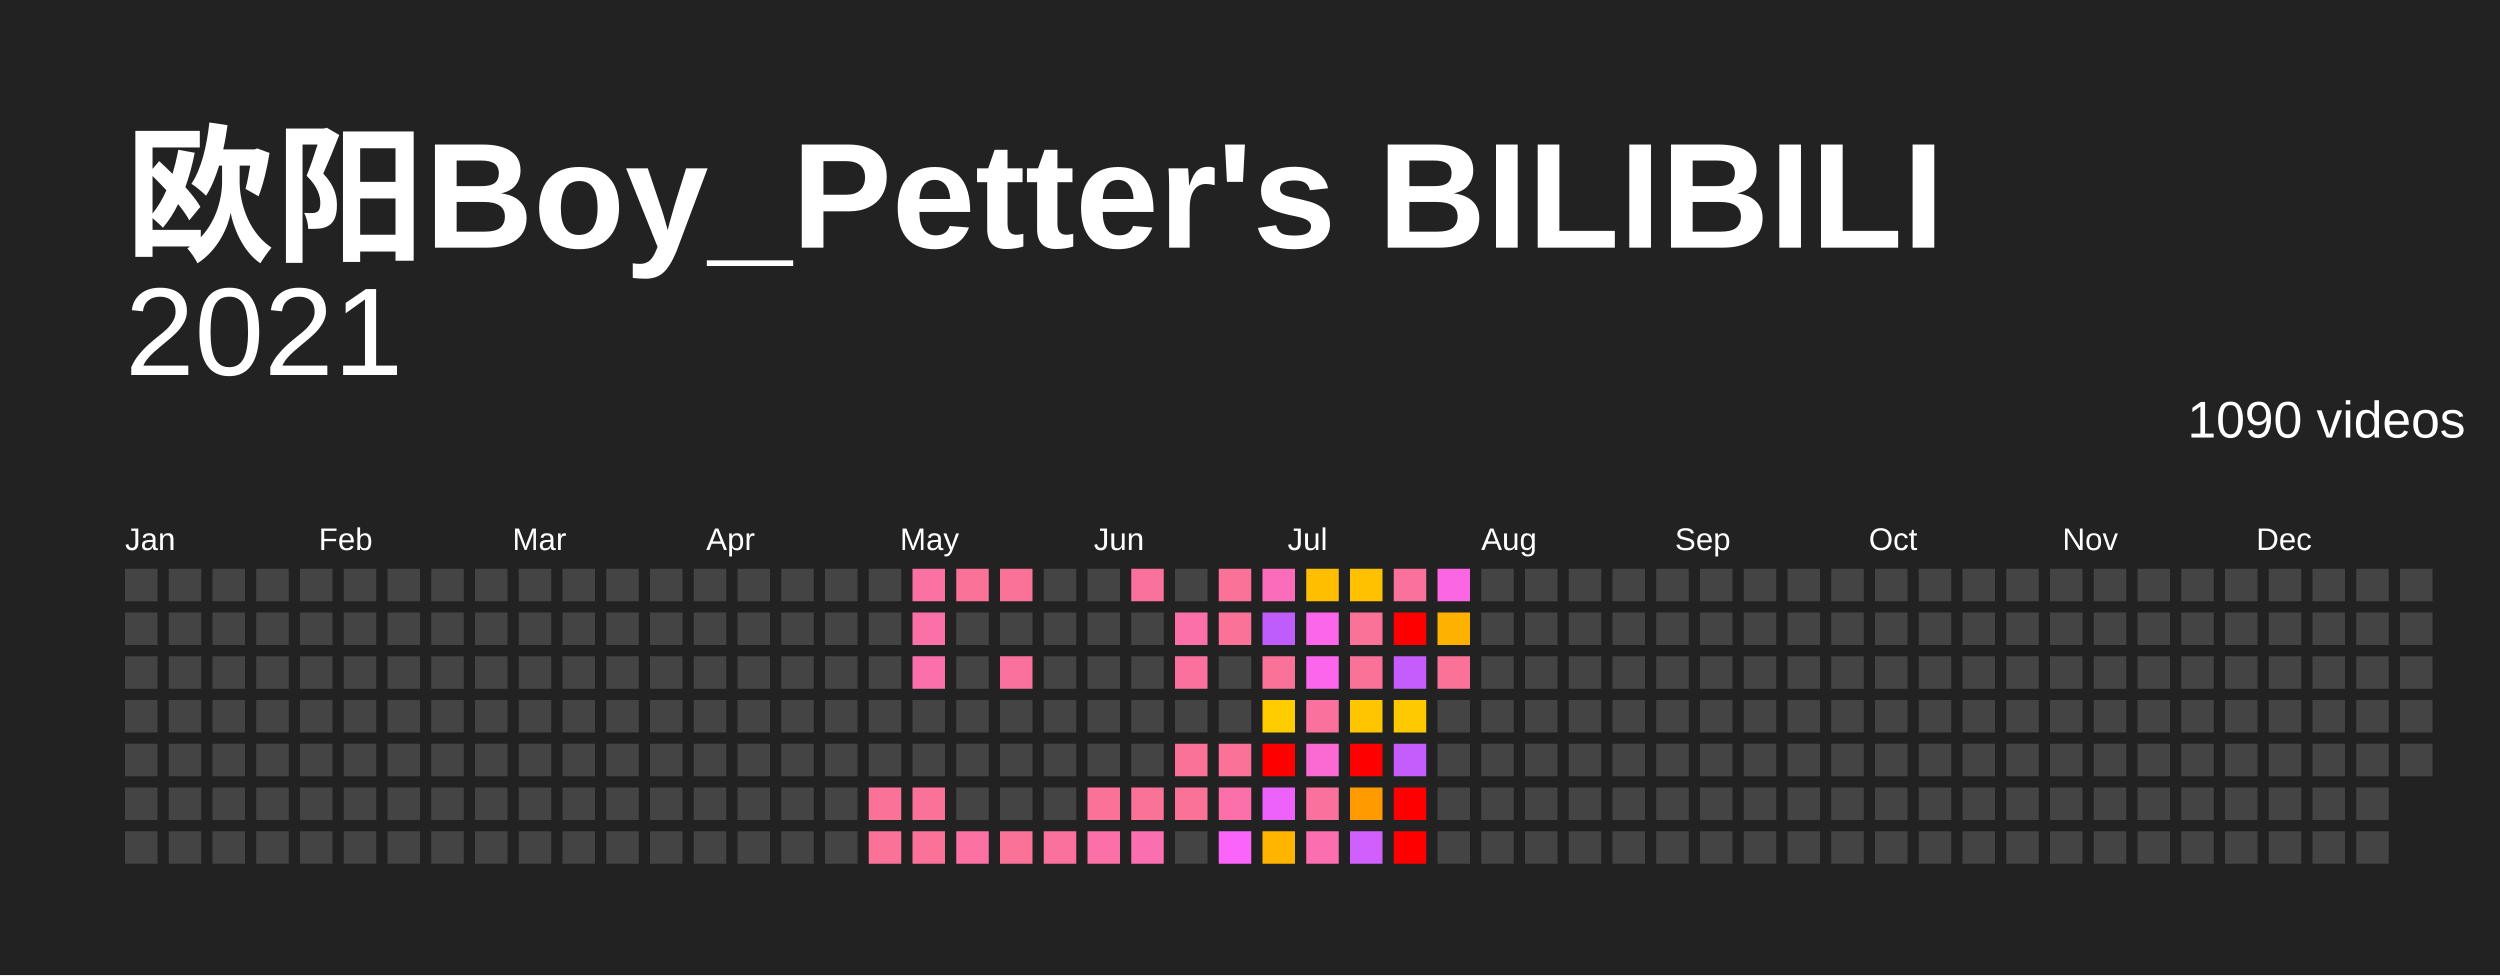
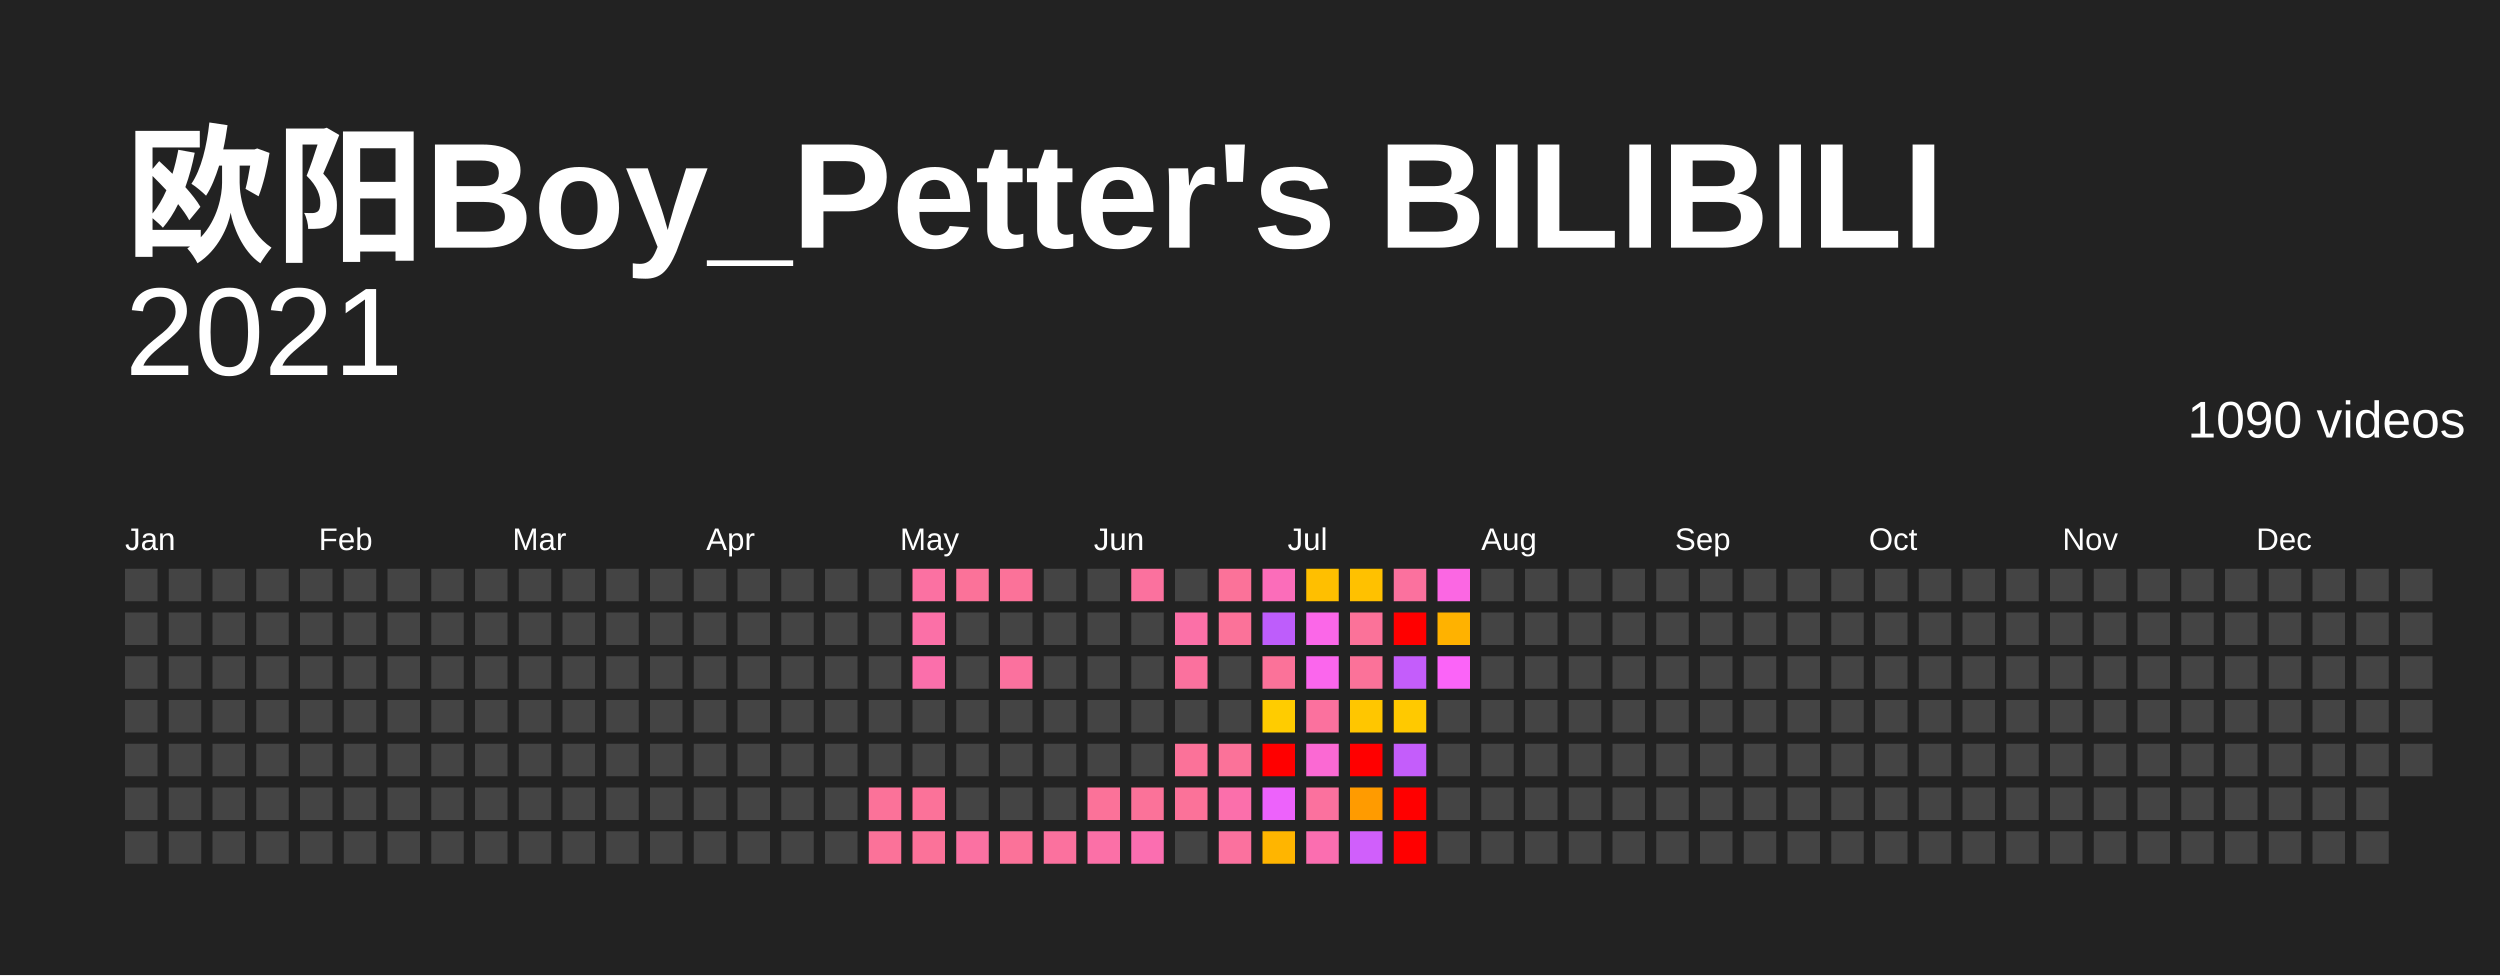
<svg xmlns="http://www.w3.org/2000/svg" baseProfile="full" height="78mm" version="1.1" viewBox="0,0,200,78" width="200mm">
  <defs />
  <rect fill="#222222" height="78" width="200" x="0" y="0" />
  <text fill="#FFFFFF" style="font-size:12px; font-family:Arial; font-weight:bold;" x="10" y="20">欧阳Boy_Petter's BILIBILI</text>
  <text alignment-baseline="hanging" fill="#FFFFFF" style="font-size:10.0px; font-family:Arial;" x="10" y="30">2021</text>
  <text alignment-baseline="hanging" fill="#FFFFFF" style="font-size:4.125px; font-family:Arial;" x="175" y="35">1090 videos</text>
  <text fill="#FFFFFF" style="font-size:2.5px; font-family:Arial" x="10.0" y="44">Jan</text>
  <text fill="#FFFFFF" style="font-size:2.5px; font-family:Arial" x="25.5" y="44">Feb</text>
  <text fill="#FFFFFF" style="font-size:2.5px; font-family:Arial" x="41.0" y="44">Mar</text>
  <text fill="#FFFFFF" style="font-size:2.5px; font-family:Arial" x="56.5" y="44">Apr</text>
  <text fill="#FFFFFF" style="font-size:2.5px; font-family:Arial" x="72.0" y="44">May</text>
  <text fill="#FFFFFF" style="font-size:2.5px; font-family:Arial" x="87.5" y="44">Jun</text>
  <text fill="#FFFFFF" style="font-size:2.5px; font-family:Arial" x="103.0" y="44">Jul</text>
  <text fill="#FFFFFF" style="font-size:2.5px; font-family:Arial" x="118.5" y="44">Aug</text>
  <text fill="#FFFFFF" style="font-size:2.5px; font-family:Arial" x="134.0" y="44">Sep</text>
  <text fill="#FFFFFF" style="font-size:2.5px; font-family:Arial" x="149.5" y="44">Oct</text>
  <text fill="#FFFFFF" style="font-size:2.5px; font-family:Arial" x="165.0" y="44">Nov</text>
  <text fill="#FFFFFF" style="font-size:2.5px; font-family:Arial" x="180.5" y="44">Dec</text>
  <rect fill="#444444" height="2.6" width="2.6" x="10.0" y="45.5" />
  <rect fill="#444444" height="2.6" width="2.6" x="10.0" y="49.0" />
  <rect fill="#444444" height="2.6" width="2.6" x="10.0" y="52.5" />
  <rect fill="#444444" height="2.6" width="2.6" x="10.0" y="56.0" />
  <rect fill="#444444" height="2.6" width="2.6" x="10.0" y="59.5" />
  <rect fill="#444444" height="2.6" width="2.6" x="10.0" y="63.0" />
  <rect fill="#444444" height="2.6" width="2.6" x="10.0" y="66.5" />
  <rect fill="#444444" height="2.6" width="2.6" x="13.5" y="45.5" />
  <rect fill="#444444" height="2.6" width="2.6" x="13.5" y="49.0" />
  <rect fill="#444444" height="2.6" width="2.6" x="13.5" y="52.5" />
  <rect fill="#444444" height="2.6" width="2.6" x="13.5" y="56.0" />
  <rect fill="#444444" height="2.6" width="2.6" x="13.5" y="59.5" />
  <rect fill="#444444" height="2.6" width="2.6" x="13.5" y="63.0" />
  <rect fill="#444444" height="2.6" width="2.6" x="13.5" y="66.5" />
  <rect fill="#444444" height="2.6" width="2.6" x="17.0" y="45.5" />
  <rect fill="#444444" height="2.6" width="2.6" x="17.0" y="49.0" />
  <rect fill="#444444" height="2.6" width="2.6" x="17.0" y="52.5" />
  <rect fill="#444444" height="2.6" width="2.6" x="17.0" y="56.0" />
  <rect fill="#444444" height="2.6" width="2.6" x="17.0" y="59.5" />
  <rect fill="#444444" height="2.6" width="2.6" x="17.0" y="63.0" />
  <rect fill="#444444" height="2.6" width="2.6" x="17.0" y="66.5" />
  <rect fill="#444444" height="2.6" width="2.6" x="20.5" y="45.5" />
  <rect fill="#444444" height="2.6" width="2.6" x="20.5" y="49.0" />
  <rect fill="#444444" height="2.6" width="2.6" x="20.5" y="52.5" />
  <rect fill="#444444" height="2.6" width="2.6" x="20.5" y="56.0" />
  <rect fill="#444444" height="2.6" width="2.6" x="20.5" y="59.5" />
  <rect fill="#444444" height="2.6" width="2.6" x="20.5" y="63.0" />
  <rect fill="#444444" height="2.6" width="2.6" x="20.5" y="66.5" />
  <rect fill="#444444" height="2.6" width="2.6" x="24.0" y="45.5" />
  <rect fill="#444444" height="2.6" width="2.6" x="24.0" y="49.0" />
  <rect fill="#444444" height="2.6" width="2.6" x="24.0" y="52.5" />
  <rect fill="#444444" height="2.6" width="2.6" x="24.0" y="56.0" />
  <rect fill="#444444" height="2.6" width="2.6" x="24.0" y="59.5" />
  <rect fill="#444444" height="2.6" width="2.6" x="24.0" y="63.0" />
  <rect fill="#444444" height="2.6" width="2.6" x="24.0" y="66.5" />
  <rect fill="#444444" height="2.6" width="2.6" x="27.5" y="45.5" />
  <rect fill="#444444" height="2.6" width="2.6" x="27.5" y="49.0" />
  <rect fill="#444444" height="2.6" width="2.6" x="27.5" y="52.5" />
  <rect fill="#444444" height="2.6" width="2.6" x="27.5" y="56.0" />
  <rect fill="#444444" height="2.6" width="2.6" x="27.5" y="59.5" />
  <rect fill="#444444" height="2.6" width="2.6" x="27.5" y="63.0" />
  <rect fill="#444444" height="2.6" width="2.6" x="27.5" y="66.5" />
  <rect fill="#444444" height="2.6" width="2.6" x="31.0" y="45.5" />
  <rect fill="#444444" height="2.6" width="2.6" x="31.0" y="49.0" />
  <rect fill="#444444" height="2.6" width="2.6" x="31.0" y="52.5" />
  <rect fill="#444444" height="2.6" width="2.6" x="31.0" y="56.0" />
  <rect fill="#444444" height="2.6" width="2.6" x="31.0" y="59.5" />
  <rect fill="#444444" height="2.6" width="2.6" x="31.0" y="63.0" />
  <rect fill="#444444" height="2.6" width="2.6" x="31.0" y="66.5" />
  <rect fill="#444444" height="2.6" width="2.6" x="34.5" y="45.5" />
  <rect fill="#444444" height="2.6" width="2.6" x="34.5" y="49.0" />
  <rect fill="#444444" height="2.6" width="2.6" x="34.5" y="52.5" />
  <rect fill="#444444" height="2.6" width="2.6" x="34.5" y="56.0" />
  <rect fill="#444444" height="2.6" width="2.6" x="34.5" y="59.5" />
  <rect fill="#444444" height="2.6" width="2.6" x="34.5" y="63.0" />
  <rect fill="#444444" height="2.6" width="2.6" x="34.5" y="66.5" />
  <rect fill="#444444" height="2.6" width="2.6" x="38.0" y="45.5" />
  <rect fill="#444444" height="2.6" width="2.6" x="38.0" y="49.0" />
  <rect fill="#444444" height="2.6" width="2.6" x="38.0" y="52.5" />
  <rect fill="#444444" height="2.6" width="2.6" x="38.0" y="56.0" />
  <rect fill="#444444" height="2.6" width="2.6" x="38.0" y="59.5" />
  <rect fill="#444444" height="2.6" width="2.6" x="38.0" y="63.0" />
  <rect fill="#444444" height="2.6" width="2.6" x="38.0" y="66.5" />
  <rect fill="#444444" height="2.6" width="2.6" x="41.5" y="45.5" />
  <rect fill="#444444" height="2.6" width="2.6" x="41.5" y="49.0" />
  <rect fill="#444444" height="2.6" width="2.6" x="41.5" y="52.5" />
  <rect fill="#444444" height="2.6" width="2.6" x="41.5" y="56.0" />
  <rect fill="#444444" height="2.6" width="2.6" x="41.5" y="59.5" />
  <rect fill="#444444" height="2.6" width="2.6" x="41.5" y="63.0" />
  <rect fill="#444444" height="2.6" width="2.6" x="41.5" y="66.5" />
  <rect fill="#444444" height="2.6" width="2.6" x="45.0" y="45.5" />
  <rect fill="#444444" height="2.6" width="2.6" x="45.0" y="49.0" />
  <rect fill="#444444" height="2.6" width="2.6" x="45.0" y="52.5" />
  <rect fill="#444444" height="2.6" width="2.6" x="45.0" y="56.0" />
  <rect fill="#444444" height="2.6" width="2.6" x="45.0" y="59.5" />
  <rect fill="#444444" height="2.6" width="2.6" x="45.0" y="63.0" />
  <rect fill="#444444" height="2.6" width="2.6" x="45.0" y="66.5" />
  <rect fill="#444444" height="2.6" width="2.6" x="48.5" y="45.5" />
  <rect fill="#444444" height="2.6" width="2.6" x="48.5" y="49.0" />
  <rect fill="#444444" height="2.6" width="2.6" x="48.5" y="52.5" />
  <rect fill="#444444" height="2.6" width="2.6" x="48.5" y="56.0" />
  <rect fill="#444444" height="2.6" width="2.6" x="48.5" y="59.5" />
  <rect fill="#444444" height="2.6" width="2.6" x="48.5" y="63.0" />
  <rect fill="#444444" height="2.6" width="2.6" x="48.5" y="66.5" />
  <rect fill="#444444" height="2.6" width="2.6" x="52.0" y="45.5" />
  <rect fill="#444444" height="2.6" width="2.6" x="52.0" y="49.0" />
  <rect fill="#444444" height="2.6" width="2.6" x="52.0" y="52.5" />
  <rect fill="#444444" height="2.6" width="2.6" x="52.0" y="56.0" />
  <rect fill="#444444" height="2.6" width="2.6" x="52.0" y="59.5" />
  <rect fill="#444444" height="2.6" width="2.6" x="52.0" y="63.0" />
  <rect fill="#444444" height="2.6" width="2.6" x="52.0" y="66.5" />
  <rect fill="#444444" height="2.6" width="2.6" x="55.5" y="45.5" />
  <rect fill="#444444" height="2.6" width="2.6" x="55.5" y="49.0" />
  <rect fill="#444444" height="2.6" width="2.6" x="55.5" y="52.5" />
  <rect fill="#444444" height="2.6" width="2.6" x="55.5" y="56.0" />
  <rect fill="#444444" height="2.6" width="2.6" x="55.5" y="59.5" />
  <rect fill="#444444" height="2.6" width="2.6" x="55.5" y="63.0" />
  <rect fill="#444444" height="2.6" width="2.6" x="55.5" y="66.5" />
  <rect fill="#444444" height="2.6" width="2.6" x="59.0" y="45.5" />
  <rect fill="#444444" height="2.6" width="2.6" x="59.0" y="49.0" />
  <rect fill="#444444" height="2.6" width="2.6" x="59.0" y="52.5" />
  <rect fill="#444444" height="2.6" width="2.6" x="59.0" y="56.0" />
  <rect fill="#444444" height="2.6" width="2.6" x="59.0" y="59.5" />
  <rect fill="#444444" height="2.6" width="2.6" x="59.0" y="63.0" />
  <rect fill="#444444" height="2.6" width="2.6" x="59.0" y="66.5" />
  <rect fill="#444444" height="2.6" width="2.6" x="62.5" y="45.5" />
  <rect fill="#444444" height="2.6" width="2.6" x="62.5" y="49.0" />
  <rect fill="#444444" height="2.6" width="2.6" x="62.5" y="52.5" />
  <rect fill="#444444" height="2.6" width="2.6" x="62.5" y="56.0" />
  <rect fill="#444444" height="2.6" width="2.6" x="62.5" y="59.5" />
  <rect fill="#444444" height="2.6" width="2.6" x="62.5" y="63.0" />
  <rect fill="#444444" height="2.6" width="2.6" x="62.5" y="66.5" />
  <rect fill="#444444" height="2.6" width="2.6" x="66.0" y="45.5" />
  <rect fill="#444444" height="2.6" width="2.6" x="66.0" y="49.0" />
  <rect fill="#444444" height="2.6" width="2.6" x="66.0" y="52.5" />
  <rect fill="#444444" height="2.6" width="2.6" x="66.0" y="56.0" />
  <rect fill="#444444" height="2.6" width="2.6" x="66.0" y="59.5" />
  <rect fill="#444444" height="2.6" width="2.6" x="66.0" y="63.0" />
  <rect fill="#444444" height="2.6" width="2.6" x="66.0" y="66.5" />
  <rect fill="#444444" height="2.6" width="2.6" x="69.5" y="45.5" />
  <rect fill="#444444" height="2.6" width="2.6" x="69.5" y="49.0" />
  <rect fill="#444444" height="2.6" width="2.6" x="69.5" y="52.5" />
  <rect fill="#444444" height="2.6" width="2.6" x="69.5" y="56.0" />
  <rect fill="#444444" height="2.6" width="2.6" x="69.5" y="59.5" />
  <rect fill="#fb7299" height="2.6" width="2.6" x="69.5" y="63.0" />
  <rect fill="#fb7299" height="2.6" width="2.6" x="69.5" y="66.5" />
  <rect fill="#fb71a2" height="2.6" width="2.6" x="73.0" y="45.5" />
  <rect fill="#fb70a7" height="2.6" width="2.6" x="73.0" y="49.0" />
  <rect fill="#fb6fab" height="2.6" width="2.6" x="73.0" y="52.5" />
  <rect fill="#444444" height="2.6" width="2.6" x="73.0" y="56.0" />
  <rect fill="#444444" height="2.6" width="2.6" x="73.0" y="59.5" />
  <rect fill="#fb7299" height="2.6" width="2.6" x="73.0" y="63.0" />
  <rect fill="#fb7299" height="2.6" width="2.6" x="73.0" y="66.5" />
  <rect fill="#fb7299" height="2.6" width="2.6" x="76.5" y="45.5" />
  <rect fill="#444444" height="2.6" width="2.6" x="76.5" y="49.0" />
  <rect fill="#444444" height="2.6" width="2.6" x="76.5" y="52.5" />
  <rect fill="#444444" height="2.6" width="2.6" x="76.5" y="56.0" />
  <rect fill="#444444" height="2.6" width="2.6" x="76.5" y="59.5" />
  <rect fill="#444444" height="2.6" width="2.6" x="76.5" y="63.0" />
  <rect fill="#fb71a2" height="2.6" width="2.6" x="76.5" y="66.5" />
  <rect fill="#fb7299" height="2.6" width="2.6" x="80.0" y="45.5" />
  <rect fill="#444444" height="2.6" width="2.6" x="80.0" y="49.0" />
  <rect fill="#fb719e" height="2.6" width="2.6" x="80.0" y="52.5" />
  <rect fill="#444444" height="2.6" width="2.6" x="80.0" y="56.0" />
  <rect fill="#444444" height="2.6" width="2.6" x="80.0" y="59.5" />
  <rect fill="#444444" height="2.6" width="2.6" x="80.0" y="63.0" />
  <rect fill="#fb7299" height="2.6" width="2.6" x="80.0" y="66.5" />
  <rect fill="#444444" height="2.6" width="2.6" x="83.5" y="45.5" />
  <rect fill="#444444" height="2.6" width="2.6" x="83.5" y="49.0" />
  <rect fill="#444444" height="2.6" width="2.6" x="83.5" y="52.5" />
  <rect fill="#444444" height="2.6" width="2.6" x="83.5" y="56.0" />
  <rect fill="#444444" height="2.6" width="2.6" x="83.5" y="59.5" />
  <rect fill="#444444" height="2.6" width="2.6" x="83.5" y="63.0" />
  <rect fill="#fb719e" height="2.6" width="2.6" x="83.5" y="66.5" />
  <rect fill="#444444" height="2.6" width="2.6" x="87.0" y="45.5" />
  <rect fill="#444444" height="2.6" width="2.6" x="87.0" y="49.0" />
  <rect fill="#444444" height="2.6" width="2.6" x="87.0" y="52.5" />
  <rect fill="#444444" height="2.6" width="2.6" x="87.0" y="56.0" />
  <rect fill="#444444" height="2.6" width="2.6" x="87.0" y="59.5" />
  <rect fill="#fb7299" height="2.6" width="2.6" x="87.0" y="63.0" />
  <rect fill="#fb70a7" height="2.6" width="2.6" x="87.0" y="66.5" />
  <rect fill="#fb719e" height="2.6" width="2.6" x="90.5" y="45.5" />
  <rect fill="#444444" height="2.6" width="2.6" x="90.5" y="49.0" />
  <rect fill="#444444" height="2.6" width="2.6" x="90.5" y="52.5" />
  <rect fill="#444444" height="2.6" width="2.6" x="90.5" y="56.0" />
  <rect fill="#444444" height="2.6" width="2.6" x="90.5" y="59.5" />
  <rect fill="#fb7299" height="2.6" width="2.6" x="90.5" y="63.0" />
  <rect fill="#fb6eb0" height="2.6" width="2.6" x="90.5" y="66.5" />
  <rect fill="#444444" height="2.6" width="2.6" x="94.0" y="45.5" />
  <rect fill="#fb70a7" height="2.6" width="2.6" x="94.0" y="49.0" />
  <rect fill="#fb719e" height="2.6" width="2.6" x="94.0" y="52.5" />
  <rect fill="#444444" height="2.6" width="2.6" x="94.0" y="56.0" />
  <rect fill="#fb7299" height="2.6" width="2.6" x="94.0" y="59.5" />
  <rect fill="#fb7299" height="2.6" width="2.6" x="94.0" y="63.0" />
  <rect fill="#444444" height="2.6" width="2.6" x="94.0" y="66.5" />
  <rect fill="#fb7299" height="2.6" width="2.6" x="97.5" y="45.5" />
  <rect fill="#fb7299" height="2.6" width="2.6" x="97.5" y="49.0" />
  <rect fill="#444444" height="2.6" width="2.6" x="97.5" y="52.5" />
  <rect fill="#444444" height="2.6" width="2.6" x="97.5" y="56.0" />
  <rect fill="#fb7299" height="2.6" width="2.6" x="97.5" y="59.5" />
  <rect fill="#fb6fab" height="2.6" width="2.6" x="97.5" y="63.0" />
-   <rect fill="#fb64f8" height="2.6" width="2.6" x="97.5" y="66.5" />
+   <rect fill="#fb719e" height="2.6" width="2.6" x="97.5" y="66.5" />
  <rect fill="#fb6dba" height="2.6" width="2.6" x="101.0" y="45.5" />
  <rect fill="#be5dfb" height="2.6" width="2.6" x="101.0" y="49.0" />
  <rect fill="#fb7299" height="2.6" width="2.6" x="101.0" y="52.5" />
  <rect fill="#ffcc00" height="2.6" width="2.6" x="101.0" y="56.0" />
  <rect fill="red" height="2.6" width="2.6" x="101.0" y="59.5" />
  <rect fill="#ed62fb" height="2.6" width="2.6" x="101.0" y="63.0" />
  <rect fill="#ffb500" height="2.6" width="2.6" x="101.0" y="66.5" />
  <rect fill="#ffbf00" height="2.6" width="2.6" x="104.5" y="45.5" />
  <rect fill="#fb67e8" height="2.6" width="2.6" x="104.5" y="49.0" />
  <rect fill="#fb66ed" height="2.6" width="2.6" x="104.5" y="52.5" />
  <rect fill="#fb719e" height="2.6" width="2.6" x="104.5" y="56.0" />
  <rect fill="#fb69d3" height="2.6" width="2.6" x="104.5" y="59.5" />
  <rect fill="#fb719e" height="2.6" width="2.6" x="104.5" y="63.0" />
  <rect fill="#fb6eb0" height="2.6" width="2.6" x="104.5" y="66.5" />
  <rect fill="#ffc100" height="2.6" width="2.6" x="108.0" y="45.5" />
  <rect fill="#fb7299" height="2.6" width="2.6" x="108.0" y="49.0" />
  <rect fill="#fb7299" height="2.6" width="2.6" x="108.0" y="52.5" />
  <rect fill="#ffc600" height="2.6" width="2.6" x="108.0" y="56.0" />
  <rect fill="red" height="2.6" width="2.6" x="108.0" y="59.5" />
  <rect fill="#ff9b00" height="2.6" width="2.6" x="108.0" y="63.0" />
  <rect fill="#d05ffb" height="2.6" width="2.6" x="108.0" y="66.5" />
  <rect fill="#fb719e" height="2.6" width="2.6" x="111.5" y="45.5" />
  <rect fill="red" height="2.6" width="2.6" x="111.5" y="49.0" />
  <rect fill="#c45dfb" height="2.6" width="2.6" x="111.5" y="52.5" />
  <rect fill="#ffc900" height="2.6" width="2.6" x="111.5" y="56.0" />
  <rect fill="#c45dfb" height="2.6" width="2.6" x="111.5" y="59.5" />
  <rect fill="red" height="2.6" width="2.6" x="111.5" y="63.0" />
  <rect fill="red" height="2.6" width="2.6" x="111.5" y="66.5" />
  <rect fill="#fb67e3" height="2.6" width="2.6" x="115.0" y="45.5" />
-   <rect fill="#ffb100" height="2.6" width="2.6" x="115.0" y="49.0" />
-   <rect fill="#fb7299" height="2.6" width="2.6" x="115.0" y="52.5" />
+   <rect fill="#ffb200" height="2.6" width="2.6" x="115.0" y="49.0" />
+   <rect fill="#fb64f8" height="2.6" width="2.6" x="115.0" y="52.5" />
  <rect fill="#444444" height="2.6" width="2.6" x="115.0" y="56.0" />
  <rect fill="#444444" height="2.6" width="2.6" x="115.0" y="59.5" />
  <rect fill="#444444" height="2.6" width="2.6" x="115.0" y="63.0" />
  <rect fill="#444444" height="2.6" width="2.6" x="115.0" y="66.5" />
  <rect fill="#444444" height="2.6" width="2.6" x="118.5" y="45.5" />
  <rect fill="#444444" height="2.6" width="2.6" x="118.5" y="49.0" />
  <rect fill="#444444" height="2.6" width="2.6" x="118.5" y="52.5" />
  <rect fill="#444444" height="2.6" width="2.6" x="118.5" y="56.0" />
  <rect fill="#444444" height="2.6" width="2.6" x="118.5" y="59.5" />
  <rect fill="#444444" height="2.6" width="2.6" x="118.5" y="63.0" />
  <rect fill="#444444" height="2.6" width="2.6" x="118.5" y="66.5" />
  <rect fill="#444444" height="2.6" width="2.6" x="122.0" y="45.5" />
  <rect fill="#444444" height="2.6" width="2.6" x="122.0" y="49.0" />
  <rect fill="#444444" height="2.6" width="2.6" x="122.0" y="52.5" />
  <rect fill="#444444" height="2.6" width="2.6" x="122.0" y="56.0" />
  <rect fill="#444444" height="2.6" width="2.6" x="122.0" y="59.5" />
  <rect fill="#444444" height="2.6" width="2.6" x="122.0" y="63.0" />
  <rect fill="#444444" height="2.6" width="2.6" x="122.0" y="66.5" />
  <rect fill="#444444" height="2.6" width="2.6" x="125.5" y="45.5" />
  <rect fill="#444444" height="2.6" width="2.6" x="125.5" y="49.0" />
  <rect fill="#444444" height="2.6" width="2.6" x="125.5" y="52.5" />
  <rect fill="#444444" height="2.6" width="2.6" x="125.5" y="56.0" />
  <rect fill="#444444" height="2.6" width="2.6" x="125.5" y="59.5" />
  <rect fill="#444444" height="2.6" width="2.6" x="125.5" y="63.0" />
  <rect fill="#444444" height="2.6" width="2.6" x="125.5" y="66.5" />
  <rect fill="#444444" height="2.6" width="2.6" x="129.0" y="45.5" />
  <rect fill="#444444" height="2.6" width="2.6" x="129.0" y="49.0" />
  <rect fill="#444444" height="2.6" width="2.6" x="129.0" y="52.5" />
  <rect fill="#444444" height="2.6" width="2.6" x="129.0" y="56.0" />
  <rect fill="#444444" height="2.6" width="2.6" x="129.0" y="59.5" />
  <rect fill="#444444" height="2.6" width="2.6" x="129.0" y="63.0" />
  <rect fill="#444444" height="2.6" width="2.6" x="129.0" y="66.5" />
  <rect fill="#444444" height="2.6" width="2.6" x="132.5" y="45.5" />
  <rect fill="#444444" height="2.6" width="2.6" x="132.5" y="49.0" />
  <rect fill="#444444" height="2.6" width="2.6" x="132.5" y="52.5" />
  <rect fill="#444444" height="2.6" width="2.6" x="132.5" y="56.0" />
  <rect fill="#444444" height="2.6" width="2.6" x="132.5" y="59.5" />
  <rect fill="#444444" height="2.6" width="2.6" x="132.5" y="63.0" />
  <rect fill="#444444" height="2.6" width="2.6" x="132.5" y="66.5" />
  <rect fill="#444444" height="2.6" width="2.6" x="136.0" y="45.5" />
  <rect fill="#444444" height="2.6" width="2.6" x="136.0" y="49.0" />
  <rect fill="#444444" height="2.6" width="2.6" x="136.0" y="52.5" />
  <rect fill="#444444" height="2.6" width="2.6" x="136.0" y="56.0" />
  <rect fill="#444444" height="2.6" width="2.6" x="136.0" y="59.5" />
  <rect fill="#444444" height="2.6" width="2.6" x="136.0" y="63.0" />
  <rect fill="#444444" height="2.6" width="2.6" x="136.0" y="66.5" />
  <rect fill="#444444" height="2.6" width="2.6" x="139.5" y="45.5" />
  <rect fill="#444444" height="2.6" width="2.6" x="139.5" y="49.0" />
  <rect fill="#444444" height="2.6" width="2.6" x="139.5" y="52.5" />
  <rect fill="#444444" height="2.6" width="2.6" x="139.5" y="56.0" />
  <rect fill="#444444" height="2.6" width="2.6" x="139.5" y="59.5" />
  <rect fill="#444444" height="2.6" width="2.6" x="139.5" y="63.0" />
  <rect fill="#444444" height="2.6" width="2.6" x="139.5" y="66.5" />
  <rect fill="#444444" height="2.6" width="2.6" x="143.0" y="45.5" />
  <rect fill="#444444" height="2.6" width="2.6" x="143.0" y="49.0" />
  <rect fill="#444444" height="2.6" width="2.6" x="143.0" y="52.5" />
  <rect fill="#444444" height="2.6" width="2.6" x="143.0" y="56.0" />
  <rect fill="#444444" height="2.6" width="2.6" x="143.0" y="59.5" />
  <rect fill="#444444" height="2.6" width="2.6" x="143.0" y="63.0" />
  <rect fill="#444444" height="2.6" width="2.6" x="143.0" y="66.5" />
  <rect fill="#444444" height="2.6" width="2.6" x="146.5" y="45.5" />
  <rect fill="#444444" height="2.6" width="2.6" x="146.5" y="49.0" />
  <rect fill="#444444" height="2.6" width="2.6" x="146.5" y="52.5" />
  <rect fill="#444444" height="2.6" width="2.6" x="146.5" y="56.0" />
  <rect fill="#444444" height="2.6" width="2.6" x="146.5" y="59.5" />
  <rect fill="#444444" height="2.6" width="2.6" x="146.5" y="63.0" />
  <rect fill="#444444" height="2.6" width="2.6" x="146.5" y="66.5" />
  <rect fill="#444444" height="2.6" width="2.6" x="150.0" y="45.5" />
  <rect fill="#444444" height="2.6" width="2.6" x="150.0" y="49.0" />
  <rect fill="#444444" height="2.6" width="2.6" x="150.0" y="52.5" />
  <rect fill="#444444" height="2.6" width="2.6" x="150.0" y="56.0" />
  <rect fill="#444444" height="2.6" width="2.6" x="150.0" y="59.5" />
  <rect fill="#444444" height="2.6" width="2.6" x="150.0" y="63.0" />
  <rect fill="#444444" height="2.6" width="2.6" x="150.0" y="66.5" />
  <rect fill="#444444" height="2.6" width="2.6" x="153.5" y="45.5" />
  <rect fill="#444444" height="2.6" width="2.6" x="153.5" y="49.0" />
  <rect fill="#444444" height="2.6" width="2.6" x="153.5" y="52.5" />
  <rect fill="#444444" height="2.6" width="2.6" x="153.5" y="56.0" />
  <rect fill="#444444" height="2.6" width="2.6" x="153.5" y="59.5" />
  <rect fill="#444444" height="2.6" width="2.6" x="153.5" y="63.0" />
  <rect fill="#444444" height="2.6" width="2.6" x="153.5" y="66.5" />
  <rect fill="#444444" height="2.6" width="2.6" x="157.0" y="45.5" />
  <rect fill="#444444" height="2.6" width="2.6" x="157.0" y="49.0" />
  <rect fill="#444444" height="2.6" width="2.6" x="157.0" y="52.5" />
  <rect fill="#444444" height="2.6" width="2.6" x="157.0" y="56.0" />
  <rect fill="#444444" height="2.6" width="2.6" x="157.0" y="59.5" />
  <rect fill="#444444" height="2.6" width="2.6" x="157.0" y="63.0" />
  <rect fill="#444444" height="2.6" width="2.6" x="157.0" y="66.5" />
  <rect fill="#444444" height="2.6" width="2.6" x="160.5" y="45.5" />
  <rect fill="#444444" height="2.6" width="2.6" x="160.5" y="49.0" />
  <rect fill="#444444" height="2.6" width="2.6" x="160.5" y="52.5" />
  <rect fill="#444444" height="2.6" width="2.6" x="160.5" y="56.0" />
  <rect fill="#444444" height="2.6" width="2.6" x="160.5" y="59.5" />
  <rect fill="#444444" height="2.6" width="2.6" x="160.5" y="63.0" />
  <rect fill="#444444" height="2.6" width="2.6" x="160.5" y="66.5" />
  <rect fill="#444444" height="2.6" width="2.6" x="164.0" y="45.5" />
  <rect fill="#444444" height="2.6" width="2.6" x="164.0" y="49.0" />
  <rect fill="#444444" height="2.6" width="2.6" x="164.0" y="52.5" />
  <rect fill="#444444" height="2.6" width="2.6" x="164.0" y="56.0" />
  <rect fill="#444444" height="2.6" width="2.6" x="164.0" y="59.5" />
  <rect fill="#444444" height="2.6" width="2.6" x="164.0" y="63.0" />
  <rect fill="#444444" height="2.6" width="2.6" x="164.0" y="66.5" />
  <rect fill="#444444" height="2.6" width="2.6" x="167.5" y="45.5" />
  <rect fill="#444444" height="2.6" width="2.6" x="167.5" y="49.0" />
  <rect fill="#444444" height="2.6" width="2.6" x="167.5" y="52.5" />
  <rect fill="#444444" height="2.6" width="2.6" x="167.5" y="56.0" />
  <rect fill="#444444" height="2.6" width="2.6" x="167.5" y="59.5" />
  <rect fill="#444444" height="2.6" width="2.6" x="167.5" y="63.0" />
  <rect fill="#444444" height="2.6" width="2.6" x="167.5" y="66.5" />
  <rect fill="#444444" height="2.6" width="2.6" x="171.0" y="45.5" />
  <rect fill="#444444" height="2.6" width="2.6" x="171.0" y="49.0" />
  <rect fill="#444444" height="2.6" width="2.6" x="171.0" y="52.5" />
  <rect fill="#444444" height="2.6" width="2.6" x="171.0" y="56.0" />
  <rect fill="#444444" height="2.6" width="2.6" x="171.0" y="59.5" />
  <rect fill="#444444" height="2.6" width="2.6" x="171.0" y="63.0" />
  <rect fill="#444444" height="2.6" width="2.6" x="171.0" y="66.5" />
  <rect fill="#444444" height="2.6" width="2.6" x="174.5" y="45.5" />
  <rect fill="#444444" height="2.6" width="2.6" x="174.5" y="49.0" />
  <rect fill="#444444" height="2.6" width="2.6" x="174.5" y="52.5" />
  <rect fill="#444444" height="2.6" width="2.6" x="174.5" y="56.0" />
  <rect fill="#444444" height="2.6" width="2.6" x="174.5" y="59.5" />
  <rect fill="#444444" height="2.6" width="2.6" x="174.5" y="63.0" />
  <rect fill="#444444" height="2.6" width="2.6" x="174.5" y="66.5" />
  <rect fill="#444444" height="2.6" width="2.6" x="178.0" y="45.5" />
  <rect fill="#444444" height="2.6" width="2.6" x="178.0" y="49.0" />
  <rect fill="#444444" height="2.6" width="2.6" x="178.0" y="52.5" />
  <rect fill="#444444" height="2.6" width="2.6" x="178.0" y="56.0" />
  <rect fill="#444444" height="2.6" width="2.6" x="178.0" y="59.5" />
  <rect fill="#444444" height="2.6" width="2.6" x="178.0" y="63.0" />
  <rect fill="#444444" height="2.6" width="2.6" x="178.0" y="66.5" />
  <rect fill="#444444" height="2.6" width="2.6" x="181.5" y="45.5" />
  <rect fill="#444444" height="2.6" width="2.6" x="181.5" y="49.0" />
  <rect fill="#444444" height="2.6" width="2.6" x="181.5" y="52.5" />
  <rect fill="#444444" height="2.6" width="2.6" x="181.5" y="56.0" />
  <rect fill="#444444" height="2.6" width="2.6" x="181.5" y="59.5" />
  <rect fill="#444444" height="2.6" width="2.6" x="181.5" y="63.0" />
  <rect fill="#444444" height="2.6" width="2.6" x="181.5" y="66.5" />
  <rect fill="#444444" height="2.6" width="2.6" x="185.0" y="45.5" />
  <rect fill="#444444" height="2.6" width="2.6" x="185.0" y="49.0" />
  <rect fill="#444444" height="2.6" width="2.6" x="185.0" y="52.5" />
  <rect fill="#444444" height="2.6" width="2.6" x="185.0" y="56.0" />
  <rect fill="#444444" height="2.6" width="2.6" x="185.0" y="59.5" />
  <rect fill="#444444" height="2.6" width="2.6" x="185.0" y="63.0" />
  <rect fill="#444444" height="2.6" width="2.6" x="185.0" y="66.5" />
  <rect fill="#444444" height="2.6" width="2.6" x="188.5" y="45.5" />
  <rect fill="#444444" height="2.6" width="2.6" x="188.5" y="49.0" />
  <rect fill="#444444" height="2.6" width="2.6" x="188.5" y="52.5" />
  <rect fill="#444444" height="2.6" width="2.6" x="188.5" y="56.0" />
  <rect fill="#444444" height="2.6" width="2.6" x="188.5" y="59.5" />
  <rect fill="#444444" height="2.6" width="2.6" x="188.5" y="63.0" />
  <rect fill="#444444" height="2.6" width="2.6" x="188.5" y="66.5" />
  <rect fill="#444444" height="2.6" width="2.6" x="192.0" y="45.5" />
  <rect fill="#444444" height="2.6" width="2.6" x="192.0" y="49.0" />
  <rect fill="#444444" height="2.6" width="2.6" x="192.0" y="52.5" />
  <rect fill="#444444" height="2.6" width="2.6" x="192.0" y="56.0" />
  <rect fill="#444444" height="2.6" width="2.6" x="192.0" y="59.5" />
</svg>
